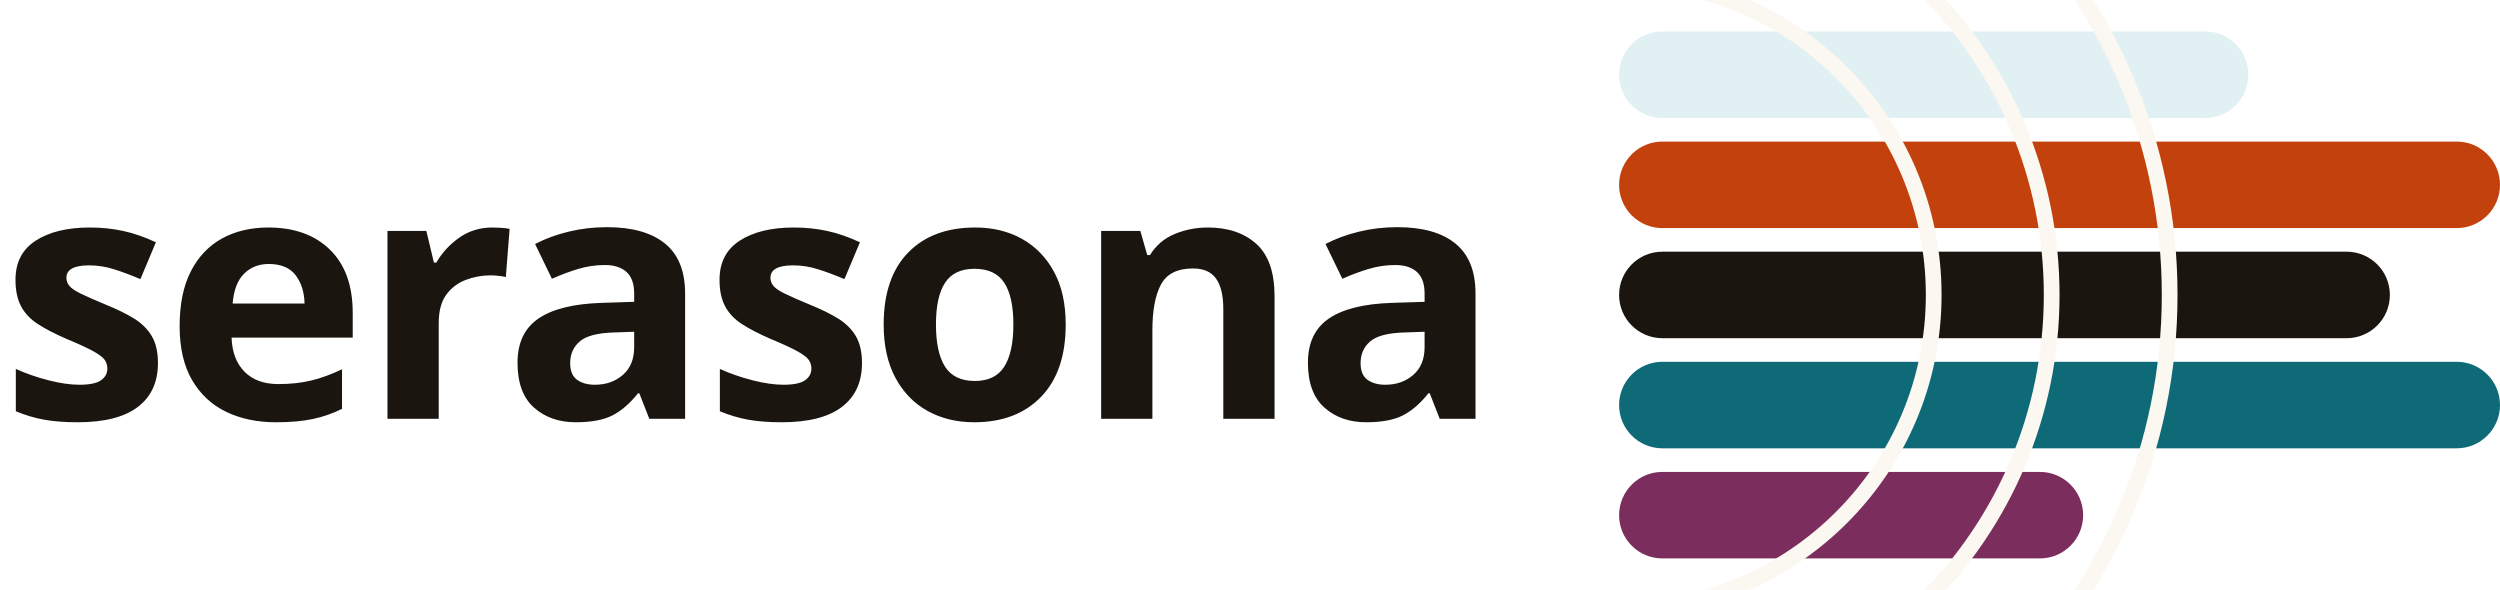
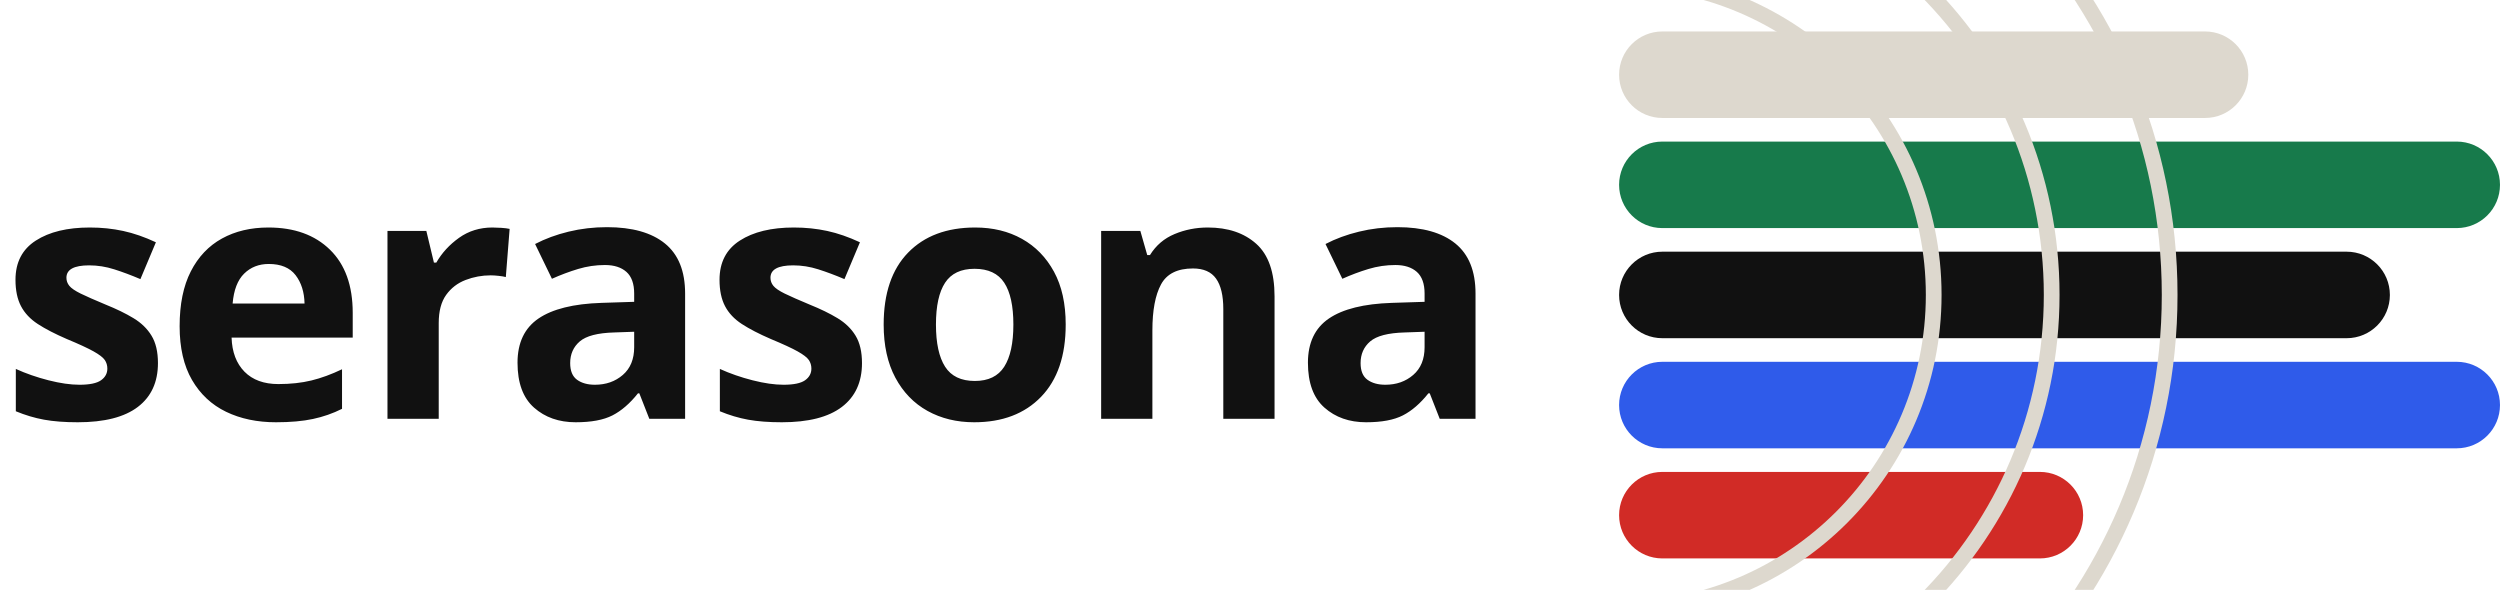
<svg xmlns="http://www.w3.org/2000/svg" viewBox="0 0 1271.43 300" width="1271.43" height="300" role="img" aria-label="Serasona">
  <defs>
    <clipPath id="serasona-logo-box">
      <rect x="0" y="0" width="520" height="300" />
    </clipPath>
  </defs>
-   <text x="0" y="213" font-family="Bricolage Grotesque, sans-serif" font-weight="650" font-size="175" letter-spacing="-0.02em" fill="#1b1510" xml:space="preserve">serasona</text>
+   <text x="0" y="213" font-family="Bricolage Grotesque, sans-serif" font-weight="650" font-size="175" letter-spacing="-0.02em" fill="#111111" xml:space="preserve">serasona</text>
  <g transform="translate(751.425 0)">
    <g clip-path="url(#serasona-logo-box)">
-       <rect x="72" y="16" width="320" height="44" rx="22" fill="#e0f0f3" />
-       <rect x="72" y="72" width="448" height="44" rx="22" fill="#c2410c" />
-       <rect x="72" y="128" width="392" height="44" rx="22" fill="#1b1510" />
-       <rect x="72" y="184" width="448" height="44" rx="22" fill="#0d6a76" />
-       <rect x="72" y="240" width="236" height="44" rx="22" fill="#7b2d5e" />
-       <path d="M 72,-10 A 160,160 0 0 1 72,310" fill="none" stroke="#fbf7f1" stroke-width="8" stroke-linecap="round" />
-       <path d="M 72,-70 A 220,220 0 0 1 72,370" fill="none" stroke="#fbf7f1" stroke-width="8" stroke-linecap="round" />
-       <path d="M 72,-130 A 280,280 0 0 1 72,430" fill="none" stroke="#fbf7f1" stroke-width="8" stroke-linecap="round" />
+       <rect x="72" y="16" width="320" height="44" rx="22" fill="#DDD8CE" />
+       <rect x="72" y="72" width="448" height="44" rx="22" fill="#177A4B" />
+       <rect x="72" y="128" width="392" height="44" rx="22" fill="#111111" />
+       <rect x="72" y="184" width="448" height="44" rx="22" fill="#2F5BEA" />
+       <rect x="72" y="240" width="236" height="44" rx="22" fill="#D12B26" />
+       <path d="M 72,-10 A 160,160 0 0 1 72,310" fill="none" stroke="#DDD8CE" stroke-width="8" stroke-linecap="round" />
+       <path d="M 72,-70 A 220,220 0 0 1 72,370" fill="none" stroke="#DDD8CE" stroke-width="8" stroke-linecap="round" />
+       <path d="M 72,-130 A 280,280 0 0 1 72,430" fill="none" stroke="#DDD8CE" stroke-width="8" stroke-linecap="round" />
    </g>
  </g>
</svg>
